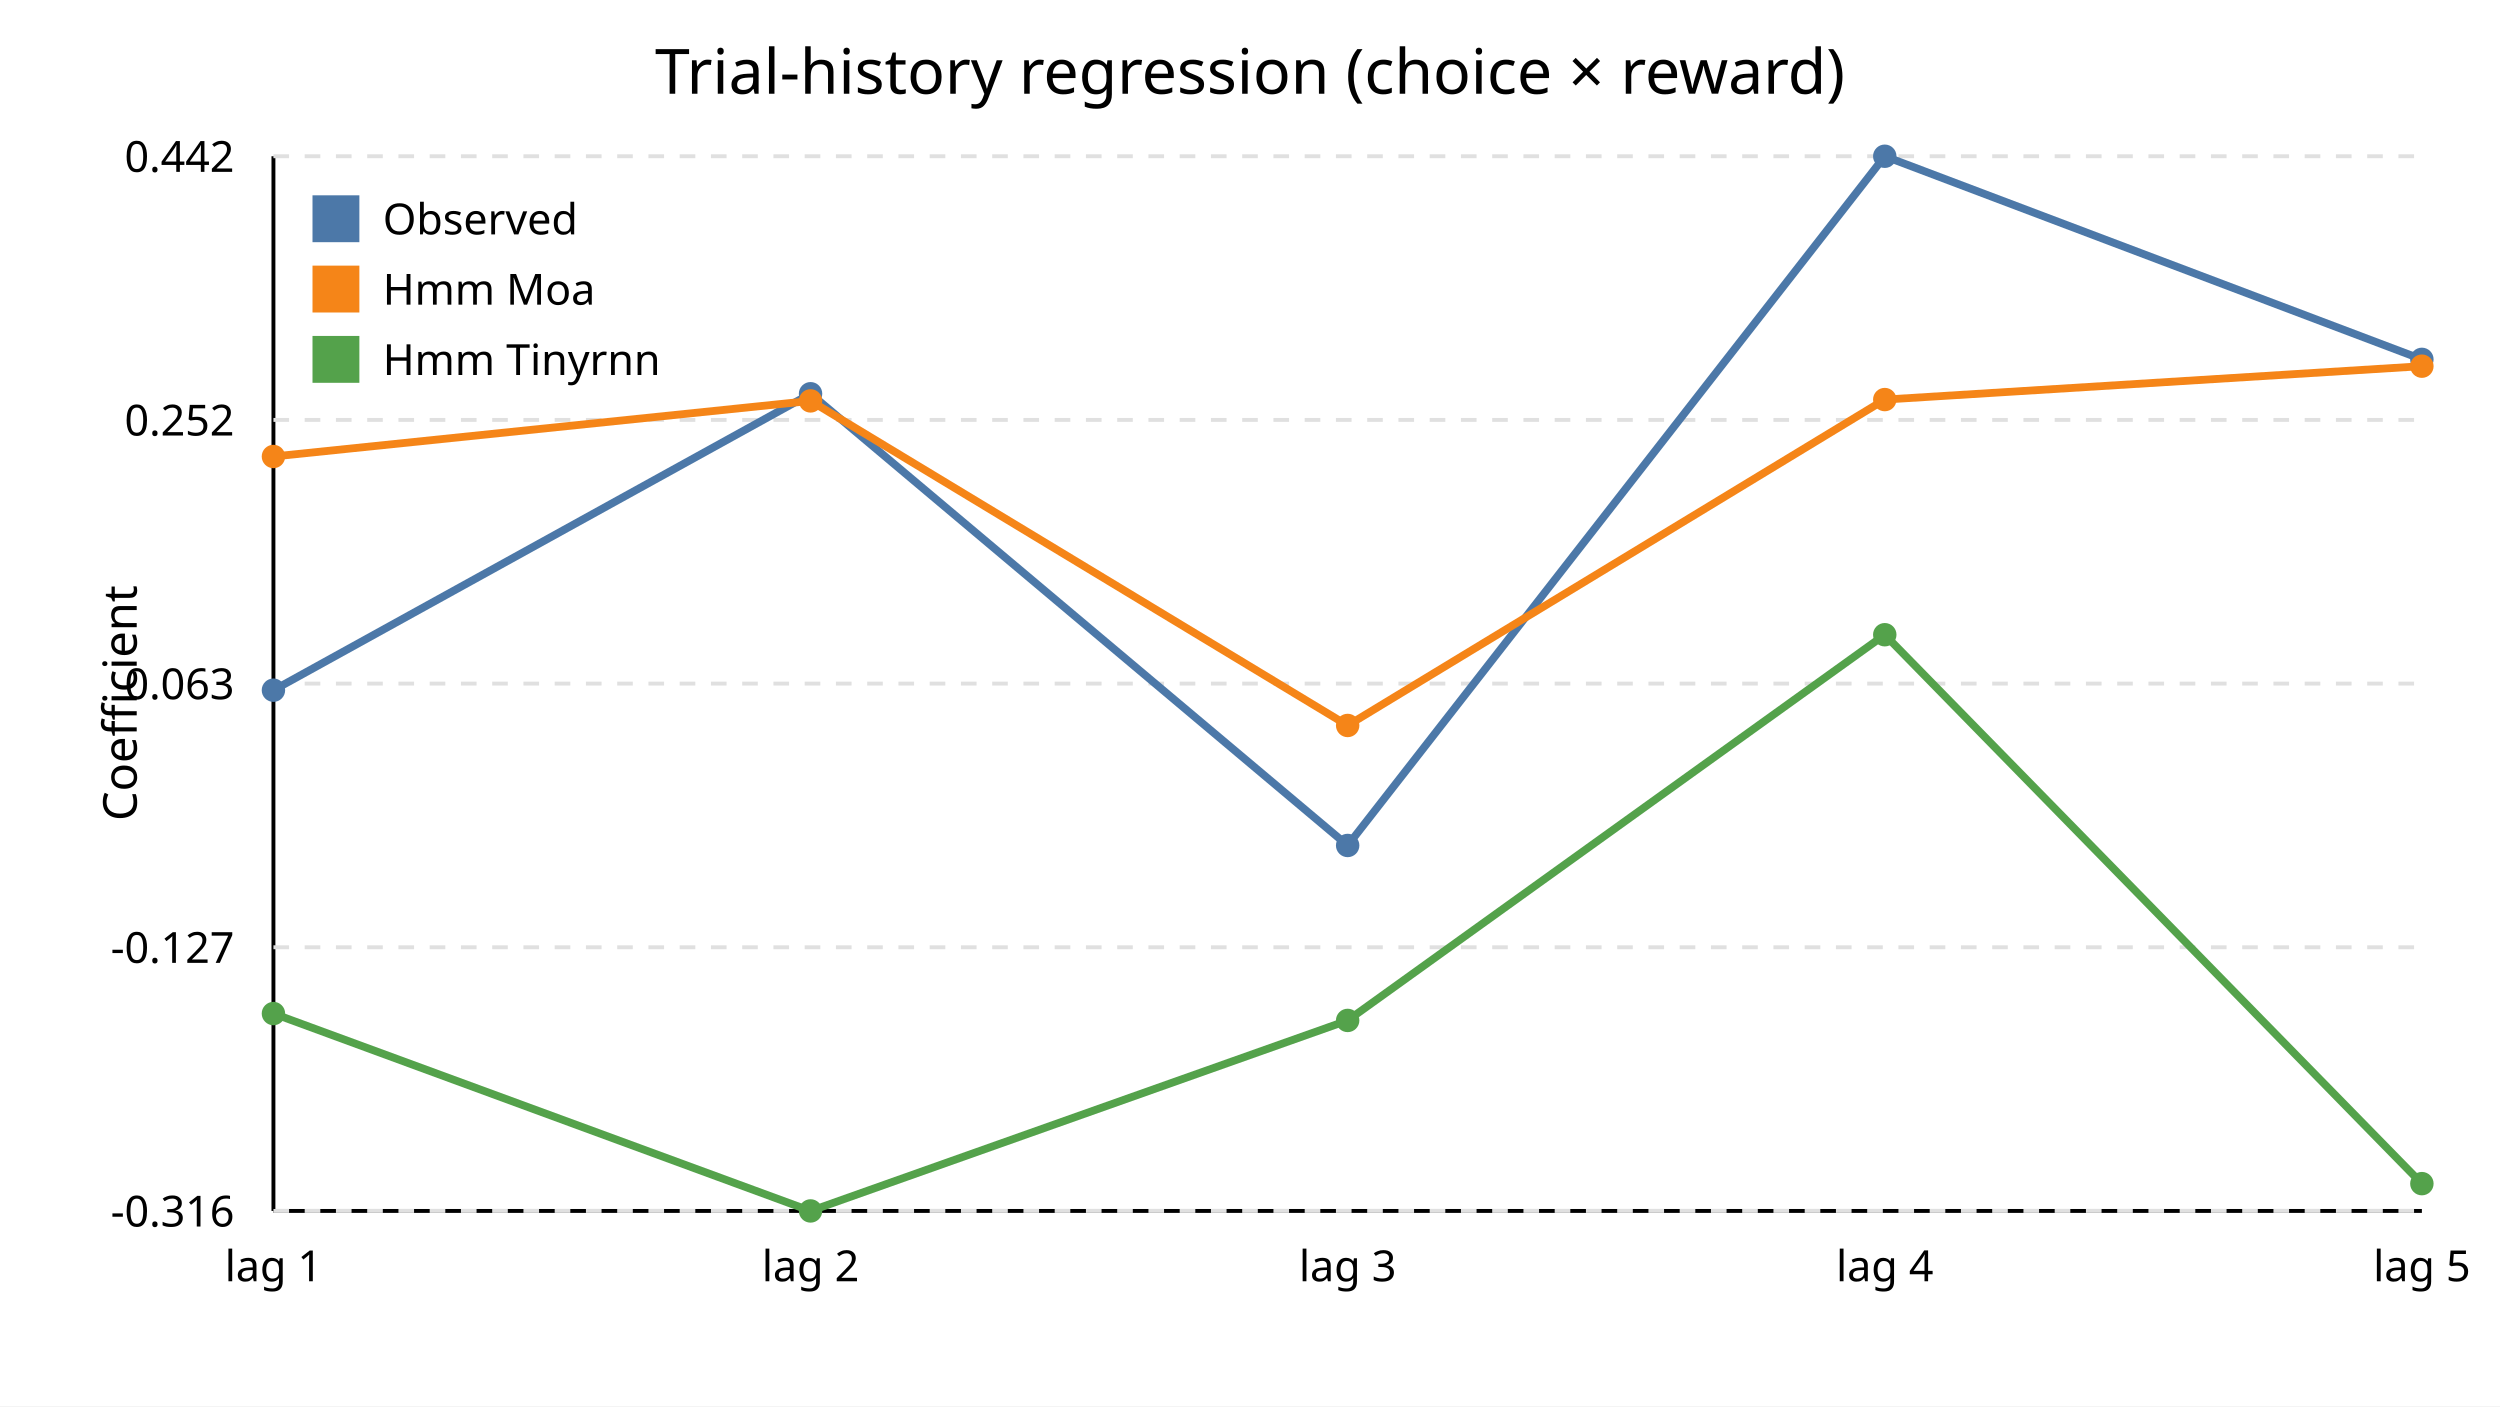
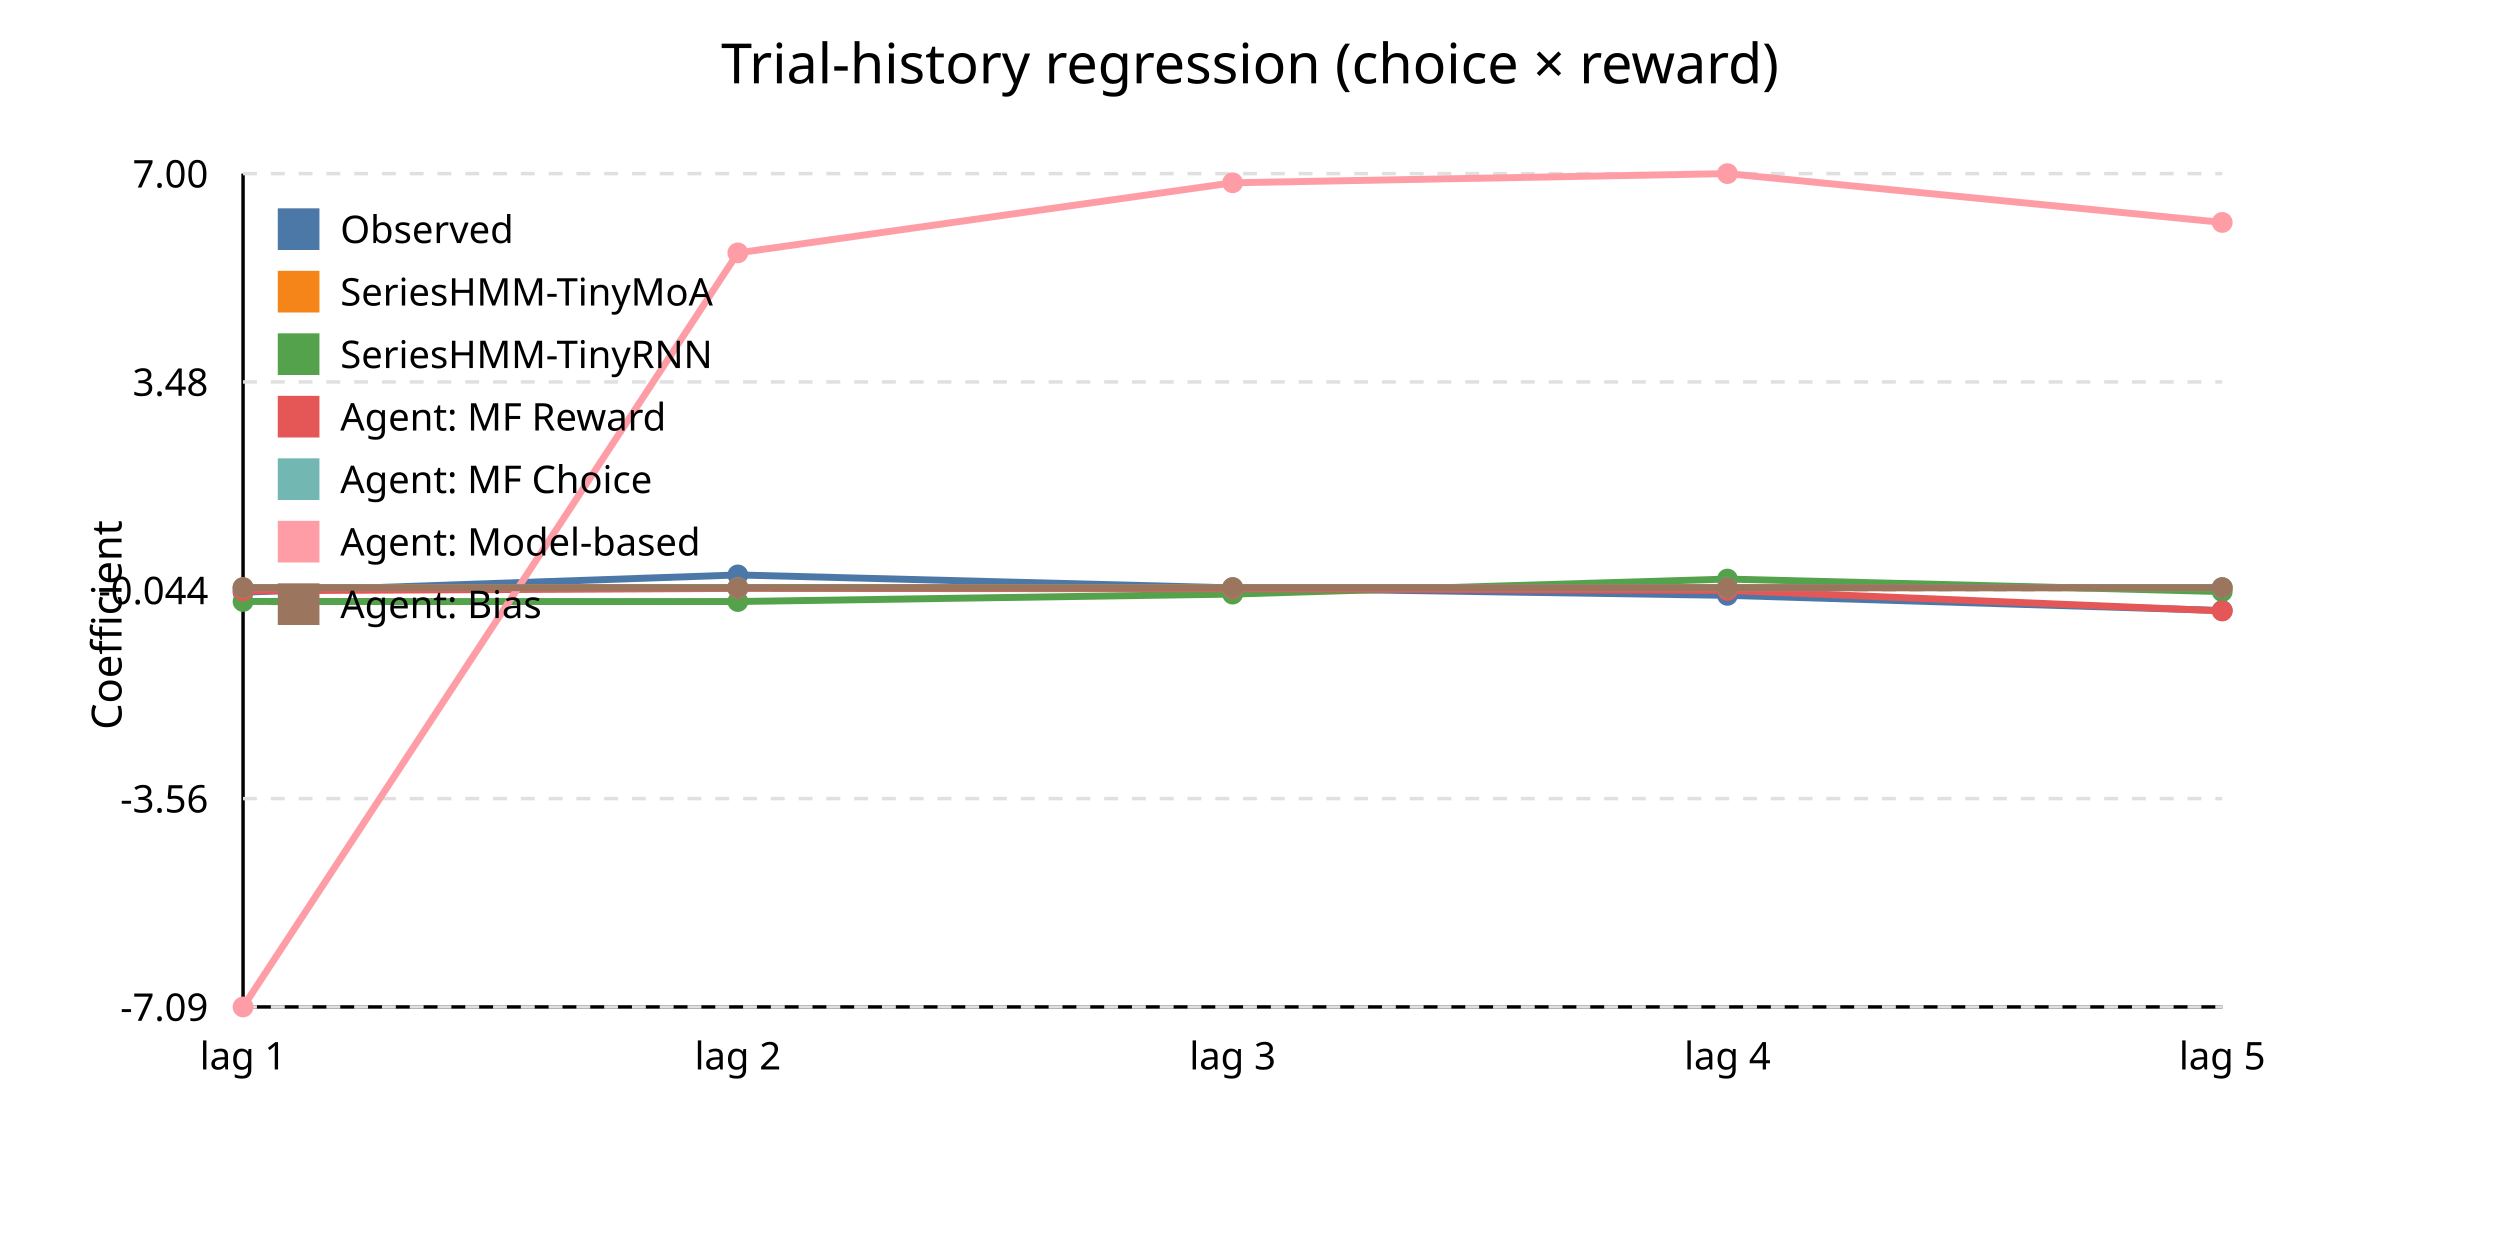
- <svg xmlns="http://www.w3.org/2000/svg" width="640" height="360">
+ <svg xmlns="http://www.w3.org/2000/svg" width="720" height="360">
  <rect x="0" y="0" width="100%" height="100%" fill="#ffffff" />
-   <text x="320.0" y="24" text-anchor="middle" font-size="16" font-family="sans-serif">Trial-history regression (choice × reward)</text>
+   <text x="360.0" y="24" text-anchor="middle" font-size="16" font-family="sans-serif">Trial-history regression (choice × reward)</text>
  <text x="35.0" y="180.0" transform="rotate(-90 35.0,180.0)" text-anchor="middle" font-size="12" font-family="sans-serif">Coefficient</text>
-   <line x1="70" y1="310" x2="620" y2="310" stroke="#000" />
-   <line x1="70" y1="40" x2="70" y2="310" stroke="#000" />
-   <line x1="70" y1="310.00" x2="620" y2="310.00" stroke="#e0e0e0" stroke-dasharray="4 4" />
-   <text x="60" y="314.00" text-anchor="end" font-size="11" font-family="sans-serif">-0.316</text>
-   <line x1="70" y1="242.50" x2="620" y2="242.50" stroke="#e0e0e0" stroke-dasharray="4 4" />
-   <text x="60" y="246.50" text-anchor="end" font-size="11" font-family="sans-serif">-0.127</text>
-   <line x1="70" y1="175.00" x2="620" y2="175.00" stroke="#e0e0e0" stroke-dasharray="4 4" />
-   <text x="60" y="179.00" text-anchor="end" font-size="11" font-family="sans-serif">0.063</text>
-   <line x1="70" y1="107.50" x2="620" y2="107.50" stroke="#e0e0e0" stroke-dasharray="4 4" />
-   <text x="60" y="111.50" text-anchor="end" font-size="11" font-family="sans-serif">0.252</text>
-   <line x1="70" y1="40.00" x2="620" y2="40.00" stroke="#e0e0e0" stroke-dasharray="4 4" />
-   <text x="60" y="44.00" text-anchor="end" font-size="11" font-family="sans-serif">0.442</text>
-   <polyline fill="none" stroke="#4C78A8" stroke-width="2" points="70.00,176.69 207.50,100.80 345.00,216.44 482.50,40.00 620.00,92.00" />
-   <circle cx="70.00" cy="176.69" r="3" fill="#4C78A8" />
-   <circle cx="207.50" cy="100.80" r="3" fill="#4C78A8" />
-   <circle cx="345.00" cy="216.44" r="3" fill="#4C78A8" />
-   <circle cx="482.50" cy="40.00" r="3" fill="#4C78A8" />
-   <circle cx="620.00" cy="92.00" r="3" fill="#4C78A8" />
-   <polyline fill="none" stroke="#F58518" stroke-width="2" points="70.00,116.86 207.50,102.63 345.00,185.72 482.50,102.29 620.00,93.74" />
-   <circle cx="70.00" cy="116.86" r="3" fill="#F58518" />
-   <circle cx="207.50" cy="102.63" r="3" fill="#F58518" />
-   <circle cx="345.00" cy="185.72" r="3" fill="#F58518" />
-   <circle cx="482.50" cy="102.29" r="3" fill="#F58518" />
-   <circle cx="620.00" cy="93.74" r="3" fill="#F58518" />
-   <polyline fill="none" stroke="#54A24B" stroke-width="2" points="70.00,259.47 207.50,310.00 345.00,261.23 482.50,162.49 620.00,303.01" />
-   <circle cx="70.00" cy="259.47" r="3" fill="#54A24B" />
-   <circle cx="207.50" cy="310.00" r="3" fill="#54A24B" />
-   <circle cx="345.00" cy="261.23" r="3" fill="#54A24B" />
-   <circle cx="482.50" cy="162.49" r="3" fill="#54A24B" />
-   <circle cx="620.00" cy="303.01" r="3" fill="#54A24B" />
-   <rect x="80" y="50" width="12" height="12" fill="#4C78A8" />
-   <text x="98" y="60" font-size="11" font-family="sans-serif">Observed</text>
-   <rect x="80" y="68" width="12" height="12" fill="#F58518" />
-   <text x="98" y="78" font-size="11" font-family="sans-serif">Hmm Moa</text>
-   <rect x="80" y="86" width="12" height="12" fill="#54A24B" />
-   <text x="98" y="96" font-size="11" font-family="sans-serif">Hmm Tinyrnn</text>
-   <text x="70.00" y="328" text-anchor="middle" font-size="11" font-family="sans-serif">lag 1</text>
-   <text x="207.50" y="328" text-anchor="middle" font-size="11" font-family="sans-serif">lag 2</text>
-   <text x="345.00" y="328" text-anchor="middle" font-size="11" font-family="sans-serif">lag 3</text>
-   <text x="482.50" y="328" text-anchor="middle" font-size="11" font-family="sans-serif">lag 4</text>
-   <text x="620.00" y="328" text-anchor="middle" font-size="11" font-family="sans-serif">lag 5</text>
+   <line x1="70" y1="290" x2="640" y2="290" stroke="#000" />
+   <line x1="70" y1="50" x2="70" y2="290" stroke="#000" />
+   <line x1="70" y1="290.00" x2="640" y2="290.00" stroke="#e0e0e0" stroke-dasharray="4 4" />
+   <text x="60" y="294.00" text-anchor="end" font-size="11" font-family="sans-serif">-7.09</text>
+   <line x1="70" y1="230.00" x2="640" y2="230.00" stroke="#e0e0e0" stroke-dasharray="4 4" />
+   <text x="60" y="234.00" text-anchor="end" font-size="11" font-family="sans-serif">-3.56</text>
+   <line x1="70" y1="170.00" x2="640" y2="170.00" stroke="#e0e0e0" stroke-dasharray="4 4" />
+   <text x="60" y="174.00" text-anchor="end" font-size="11" font-family="sans-serif">-0.044</text>
+   <line x1="70" y1="110.00" x2="640" y2="110.00" stroke="#e0e0e0" stroke-dasharray="4 4" />
+   <text x="60" y="114.00" text-anchor="end" font-size="11" font-family="sans-serif">3.48</text>
+   <line x1="70" y1="50.00" x2="640" y2="50.00" stroke="#e0e0e0" stroke-dasharray="4 4" />
+   <text x="60" y="54.00" text-anchor="end" font-size="11" font-family="sans-serif">7.00</text>
+   <polyline fill="none" stroke="#4C78A8" stroke-width="2" points="70.00,170.55 212.50,165.58 355.00,169.32 497.50,171.46 640.00,175.84" />
+   <circle cx="70.00" cy="170.55" r="3" fill="#4C78A8" />
+   <circle cx="212.50" cy="165.58" r="3" fill="#4C78A8" />
+   <circle cx="355.00" cy="169.32" r="3" fill="#4C78A8" />
+   <circle cx="497.50" cy="171.46" r="3" fill="#4C78A8" />
+   <circle cx="640.00" cy="175.84" r="3" fill="#4C78A8" />
+   <polyline fill="none" stroke="#F58518" stroke-width="2" points="70.00,169.25 212.50,169.25 355.00,169.25 497.50,169.25 640.00,169.25" />
+   <circle cx="70.00" cy="169.25" r="3" fill="#F58518" />
+   <circle cx="212.50" cy="169.25" r="3" fill="#F58518" />
+   <circle cx="355.00" cy="169.25" r="3" fill="#F58518" />
+   <circle cx="497.50" cy="169.25" r="3" fill="#F58518" />
+   <circle cx="640.00" cy="169.25" r="3" fill="#F58518" />
+   <polyline fill="none" stroke="#54A24B" stroke-width="2" points="70.00,173.23 212.50,173.24 355.00,171.10 497.50,166.77 640.00,170.38" />
+   <circle cx="70.00" cy="173.23" r="3" fill="#54A24B" />
+   <circle cx="212.50" cy="173.24" r="3" fill="#54A24B" />
+   <circle cx="355.00" cy="171.10" r="3" fill="#54A24B" />
+   <circle cx="497.50" cy="166.77" r="3" fill="#54A24B" />
+   <circle cx="640.00" cy="170.38" r="3" fill="#54A24B" />
+   <polyline fill="none" stroke="#E45756" stroke-width="2" points="70.00,170.16 212.50,169.46 355.00,169.57 497.50,170.03 640.00,175.95" />
+   <circle cx="70.00" cy="170.16" r="3" fill="#E45756" />
+   <circle cx="212.50" cy="169.46" r="3" fill="#E45756" />
+   <circle cx="355.00" cy="169.57" r="3" fill="#E45756" />
+   <circle cx="497.50" cy="170.03" r="3" fill="#E45756" />
+   <circle cx="640.00" cy="175.95" r="3" fill="#E45756" />
+   <polyline fill="none" stroke="#72B7B2" stroke-width="2" points="70.00,169.25 212.50,169.25 355.00,169.25 497.50,169.25 640.00,169.25" />
+   <circle cx="70.00" cy="169.25" r="3" fill="#72B7B2" />
+   <circle cx="212.50" cy="169.25" r="3" fill="#72B7B2" />
+   <circle cx="355.00" cy="169.25" r="3" fill="#72B7B2" />
+   <circle cx="497.50" cy="169.25" r="3" fill="#72B7B2" />
+   <circle cx="640.00" cy="169.25" r="3" fill="#72B7B2" />
+   <polyline fill="none" stroke="#FF9DA6" stroke-width="2" points="70.00,290.00 212.50,72.83 355.00,52.64 497.50,50.00 640.00,64.06" />
+   <circle cx="70.00" cy="290.00" r="3" fill="#FF9DA6" />
+   <circle cx="212.50" cy="72.83" r="3" fill="#FF9DA6" />
+   <circle cx="355.00" cy="52.64" r="3" fill="#FF9DA6" />
+   <circle cx="497.50" cy="50.00" r="3" fill="#FF9DA6" />
+   <circle cx="640.00" cy="64.06" r="3" fill="#FF9DA6" />
+   <polyline fill="none" stroke="#9C755F" stroke-width="2" points="70.00,169.25 212.50,169.25 355.00,169.25 497.50,169.25 640.00,169.25" />
+   <circle cx="70.00" cy="169.25" r="3" fill="#9C755F" />
+   <circle cx="212.50" cy="169.25" r="3" fill="#9C755F" />
+   <circle cx="355.00" cy="169.25" r="3" fill="#9C755F" />
+   <circle cx="497.50" cy="169.25" r="3" fill="#9C755F" />
+   <circle cx="640.00" cy="169.25" r="3" fill="#9C755F" />
+   <rect x="80" y="60" width="12" height="12" fill="#4C78A8" />
+   <text x="98" y="70" font-size="11" font-family="sans-serif">Observed</text>
+   <rect x="80" y="78" width="12" height="12" fill="#F58518" />
+   <text x="98" y="88" font-size="11" font-family="sans-serif">SeriesHMM-TinyMoA</text>
+   <rect x="80" y="96" width="12" height="12" fill="#54A24B" />
+   <text x="98" y="106" font-size="11" font-family="sans-serif">SeriesHMM-TinyRNN</text>
+   <rect x="80" y="114" width="12" height="12" fill="#E45756" />
+   <text x="98" y="124" font-size="11" font-family="sans-serif">Agent: MF Reward</text>
+   <rect x="80" y="132" width="12" height="12" fill="#72B7B2" />
+   <text x="98" y="142" font-size="11" font-family="sans-serif">Agent: MF Choice</text>
+   <rect x="80" y="150" width="12" height="12" fill="#FF9DA6" />
+   <text x="98" y="160" font-size="11" font-family="sans-serif">Agent: Model-based</text>
+   <rect x="80" y="168" width="12" height="12" fill="#9C755F" />
+   <text x="98" y="178" font-size="11" font-family="sans-serif">Agent: Bias</text>
+   <text x="70.00" y="308" text-anchor="middle" font-size="11" font-family="sans-serif">lag 1</text>
+   <text x="212.50" y="308" text-anchor="middle" font-size="11" font-family="sans-serif">lag 2</text>
+   <text x="355.00" y="308" text-anchor="middle" font-size="11" font-family="sans-serif">lag 3</text>
+   <text x="497.50" y="308" text-anchor="middle" font-size="11" font-family="sans-serif">lag 4</text>
+   <text x="640.00" y="308" text-anchor="middle" font-size="11" font-family="sans-serif">lag 5</text>
</svg>
